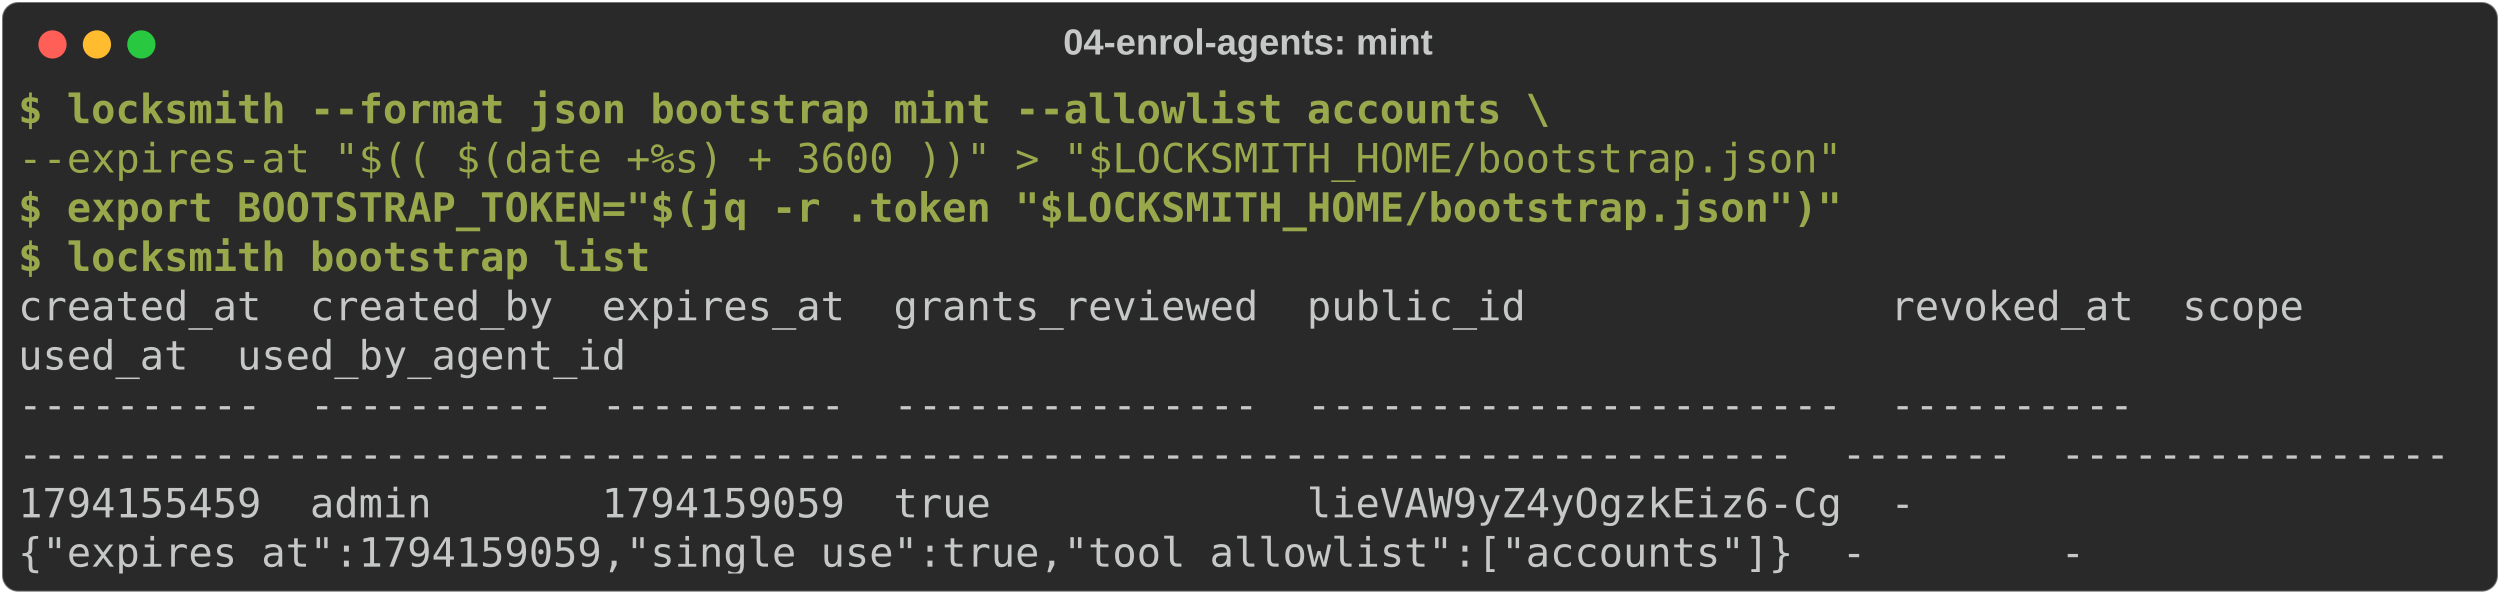
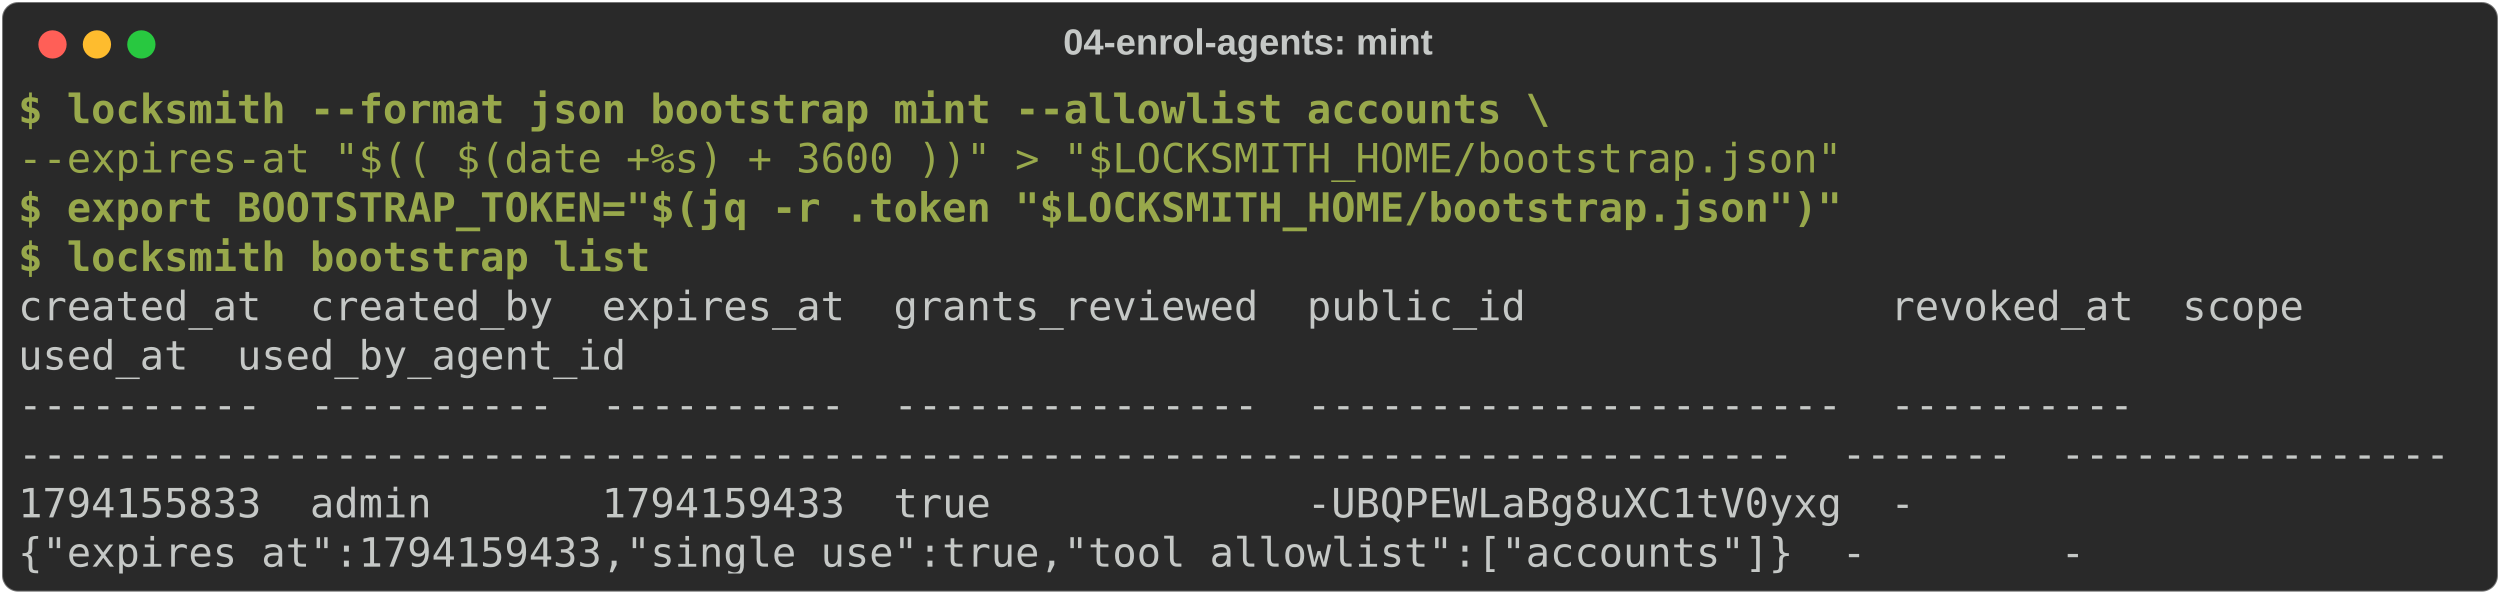
<svg xmlns="http://www.w3.org/2000/svg" class="rich-terminal" viewBox="0 0 1238 294.0">
  <style>

    @font-face {
        font-family: "Fira Code";
        src: local("FiraCode-Regular"),
                url("https://cdnjs.cloudflare.com/ajax/libs/firacode/6.2.0/woff2/FiraCode-Regular.woff2") format("woff2"),
                url("https://cdnjs.cloudflare.com/ajax/libs/firacode/6.2.0/woff/FiraCode-Regular.woff") format("woff");
        font-style: normal;
        font-weight: 400;
    }
    @font-face {
        font-family: "Fira Code";
        src: local("FiraCode-Bold"),
                url("https://cdnjs.cloudflare.com/ajax/libs/firacode/6.2.0/woff2/FiraCode-Bold.woff2") format("woff2"),
                url("https://cdnjs.cloudflare.com/ajax/libs/firacode/6.2.0/woff/FiraCode-Bold.woff") format("woff");
        font-style: bold;
        font-weight: 700;
    }

-     .terminal-130643763-matrix {
+     .terminal-2419816088-matrix {
        font-family: Fira Code, monospace;
        font-size: 20px;
        line-height: 24.4px;
        font-variant-east-asian: full-width;
    }

-     .terminal-130643763-title {
+     .terminal-2419816088-title {
        font-size: 18px;
        font-weight: bold;
        font-family: arial;
    }

-     .terminal-130643763-r1 { fill: #98a84b;font-weight: bold }
- .terminal-130643763-r2 { fill: #c5c8c6 }
- .terminal-130643763-r3 { fill: #98a84b }
+     .terminal-2419816088-r1 { fill: #98a84b;font-weight: bold }
+ .terminal-2419816088-r2 { fill: #c5c8c6 }
+ .terminal-2419816088-r3 { fill: #98a84b }
    </style>
  <defs>
-     <clipPath id="terminal-130643763-clip-terminal">
+     <clipPath id="terminal-2419816088-clip-terminal">
      <rect x="0" y="0" width="1219.0" height="243.0" />
    </clipPath>
-     <clipPath id="terminal-130643763-line-0">
+     <clipPath id="terminal-2419816088-line-0">
      <rect x="0" y="1.5" width="1220" height="24.65" />
    </clipPath>
-     <clipPath id="terminal-130643763-line-1">
+     <clipPath id="terminal-2419816088-line-1">
      <rect x="0" y="25.9" width="1220" height="24.65" />
    </clipPath>
-     <clipPath id="terminal-130643763-line-2">
+     <clipPath id="terminal-2419816088-line-2">
      <rect x="0" y="50.3" width="1220" height="24.65" />
    </clipPath>
-     <clipPath id="terminal-130643763-line-3">
+     <clipPath id="terminal-2419816088-line-3">
      <rect x="0" y="74.7" width="1220" height="24.65" />
    </clipPath>
-     <clipPath id="terminal-130643763-line-4">
+     <clipPath id="terminal-2419816088-line-4">
      <rect x="0" y="99.1" width="1220" height="24.65" />
    </clipPath>
-     <clipPath id="terminal-130643763-line-5">
+     <clipPath id="terminal-2419816088-line-5">
      <rect x="0" y="123.5" width="1220" height="24.65" />
    </clipPath>
-     <clipPath id="terminal-130643763-line-6">
+     <clipPath id="terminal-2419816088-line-6">
      <rect x="0" y="147.9" width="1220" height="24.65" />
    </clipPath>
-     <clipPath id="terminal-130643763-line-7">
+     <clipPath id="terminal-2419816088-line-7">
      <rect x="0" y="172.3" width="1220" height="24.65" />
    </clipPath>
-     <clipPath id="terminal-130643763-line-8">
+     <clipPath id="terminal-2419816088-line-8">
      <rect x="0" y="196.7" width="1220" height="24.65" />
    </clipPath>
  </defs>
  <rect fill="#292929" stroke="rgba(255,255,255,0.35)" stroke-width="1" x="1" y="1" width="1236" height="292" rx="8" />
-   <text class="terminal-130643763-title" fill="#c5c8c6" text-anchor="middle" x="618" y="27">04-enrol-agents: mint</text>
+   <text class="terminal-2419816088-title" fill="#c5c8c6" text-anchor="middle" x="618" y="27">04-enrol-agents: mint</text>
  <g transform="translate(26,22)">
    <circle cx="0" cy="0" r="7" fill="#ff5f57" />
    <circle cx="22" cy="0" r="7" fill="#febc2e" />
    <circle cx="44" cy="0" r="7" fill="#28c840" />
  </g>
-   <g transform="translate(9, 41)" clip-path="url(#terminal-130643763-clip-terminal)">
-     <g class="terminal-130643763-matrix">
-       <text class="terminal-130643763-r1" x="0" y="20" textLength="768.6" clip-path="url(#terminal-130643763-line-0)">$ locksmith --format json bootstrap mint --allowlist accounts \</text>
-       <text class="terminal-130643763-r2" x="1220" y="20" textLength="12.2" clip-path="url(#terminal-130643763-line-0)">
+   <g transform="translate(9, 41)" clip-path="url(#terminal-2419816088-clip-terminal)">
+     <g class="terminal-2419816088-matrix">
+       <text class="terminal-2419816088-r1" x="0" y="20" textLength="768.6" clip-path="url(#terminal-2419816088-line-0)">$ locksmith --format json bootstrap mint --allowlist accounts \</text>
+       <text class="terminal-2419816088-r2" x="1220" y="20" textLength="12.2" clip-path="url(#terminal-2419816088-line-0)">
</text>
-       <text class="terminal-130643763-r3" x="0" y="44.4" textLength="963.8" clip-path="url(#terminal-130643763-line-1)">    --expires-at "$(( $(date +%s) + 3600 ))" &gt; "$LOCKSMITH_HOME/bootstrap.json"</text>
-       <text class="terminal-130643763-r2" x="1220" y="44.4" textLength="12.2" clip-path="url(#terminal-130643763-line-1)">
+       <text class="terminal-2419816088-r3" x="0" y="44.4" textLength="963.8" clip-path="url(#terminal-2419816088-line-1)">    --expires-at "$(( $(date +%s) + 3600 ))" &gt; "$LOCKSMITH_HOME/bootstrap.json"</text>
+       <text class="terminal-2419816088-r2" x="1220" y="44.4" textLength="12.2" clip-path="url(#terminal-2419816088-line-1)">
</text>
-       <text class="terminal-130643763-r1" x="0" y="68.8" textLength="915" clip-path="url(#terminal-130643763-line-2)">$ export BOOTSTRAP_TOKEN="$(jq -r .token "$LOCKSMITH_HOME/bootstrap.json")"</text>
-       <text class="terminal-130643763-r2" x="1220" y="68.8" textLength="12.2" clip-path="url(#terminal-130643763-line-2)">
+       <text class="terminal-2419816088-r1" x="0" y="68.8" textLength="915" clip-path="url(#terminal-2419816088-line-2)">$ export BOOTSTRAP_TOKEN="$(jq -r .token "$LOCKSMITH_HOME/bootstrap.json")"</text>
+       <text class="terminal-2419816088-r2" x="1220" y="68.8" textLength="12.2" clip-path="url(#terminal-2419816088-line-2)">
</text>
-       <text class="terminal-130643763-r1" x="0" y="93.2" textLength="317.2" clip-path="url(#terminal-130643763-line-3)">$ locksmith bootstrap list</text>
-       <text class="terminal-130643763-r2" x="1220" y="93.2" textLength="12.2" clip-path="url(#terminal-130643763-line-3)">
+       <text class="terminal-2419816088-r1" x="0" y="93.2" textLength="317.2" clip-path="url(#terminal-2419816088-line-3)">$ locksmith bootstrap list</text>
+       <text class="terminal-2419816088-r2" x="1220" y="93.2" textLength="12.2" clip-path="url(#terminal-2419816088-line-3)">
</text>
-       <text class="terminal-130643763-r2" x="0" y="117.6" textLength="1220" clip-path="url(#terminal-130643763-line-4)">created_at  created_by  expires_at  grants_reviewed  public_id               revoked_at  scope      </text>
-       <text class="terminal-130643763-r2" x="1220" y="117.6" textLength="12.2" clip-path="url(#terminal-130643763-line-4)">
+       <text class="terminal-2419816088-r2" x="0" y="117.6" textLength="1220" clip-path="url(#terminal-2419816088-line-4)">created_at  created_by  expires_at  grants_reviewed  public_id               revoked_at  scope      </text>
+       <text class="terminal-2419816088-r2" x="1220" y="117.6" textLength="12.2" clip-path="url(#terminal-2419816088-line-4)">
</text>
-       <text class="terminal-130643763-r2" x="0" y="142" textLength="305" clip-path="url(#terminal-130643763-line-5)">used_at  used_by_agent_id</text>
-       <text class="terminal-130643763-r2" x="1220" y="142" textLength="12.2" clip-path="url(#terminal-130643763-line-5)">
+       <text class="terminal-2419816088-r2" x="0" y="142" textLength="305" clip-path="url(#terminal-2419816088-line-5)">used_at  used_by_agent_id</text>
+       <text class="terminal-2419816088-r2" x="1220" y="142" textLength="12.2" clip-path="url(#terminal-2419816088-line-5)">
</text>
-       <text class="terminal-130643763-r2" x="0" y="166.4" textLength="1085.8" clip-path="url(#terminal-130643763-line-6)">----------  ----------  ----------  ---------------  ----------------------  ----------  </text>
-       <text class="terminal-130643763-r2" x="1220" y="166.4" textLength="12.2" clip-path="url(#terminal-130643763-line-6)">
+       <text class="terminal-2419816088-r2" x="0" y="166.4" textLength="1085.8" clip-path="url(#terminal-2419816088-line-6)">----------  ----------  ----------  ---------------  ----------------------  ----------  </text>
+       <text class="terminal-2419816088-r2" x="1220" y="166.4" textLength="12.2" clip-path="url(#terminal-2419816088-line-6)">
</text>
-       <text class="terminal-130643763-r2" x="0" y="190.8" textLength="1220" clip-path="url(#terminal-130643763-line-7)">-------------------------------------------------------------------------  -------  ----------------</text>
-       <text class="terminal-130643763-r2" x="1220" y="190.8" textLength="12.2" clip-path="url(#terminal-130643763-line-7)">
+       <text class="terminal-2419816088-r2" x="0" y="190.8" textLength="1220" clip-path="url(#terminal-2419816088-line-7)">-------------------------------------------------------------------------  -------  ----------------</text>
+       <text class="terminal-2419816088-r2" x="1220" y="190.8" textLength="12.2" clip-path="url(#terminal-2419816088-line-7)">
</text>
-       <text class="terminal-130643763-r2" x="0" y="215.2" textLength="1085.8" clip-path="url(#terminal-130643763-line-8)">1794155459  admin       1794159059  true             lieVAW9yZ4yOgzkEiz6-Cg  -           </text>
-       <text class="terminal-130643763-r2" x="1220" y="215.2" textLength="12.2" clip-path="url(#terminal-130643763-line-8)">
+       <text class="terminal-2419816088-r2" x="0" y="215.2" textLength="1085.8" clip-path="url(#terminal-2419816088-line-8)">1794155833  admin       1794159433  true             -UBQPEWLaBg8uXC1tV0yxg  -           </text>
+       <text class="terminal-2419816088-r2" x="1220" y="215.2" textLength="12.2" clip-path="url(#terminal-2419816088-line-8)">
</text>
-       <text class="terminal-130643763-r2" x="0" y="239.6" textLength="1220" clip-path="url(#terminal-130643763-line-9)">{"expires_at":1794159059,"single_use":true,"tool_allowlist":["accounts"]}  -        -               </text>
-       <text class="terminal-130643763-r2" x="1220" y="239.6" textLength="12.2" clip-path="url(#terminal-130643763-line-9)">
+       <text class="terminal-2419816088-r2" x="0" y="239.6" textLength="1220" clip-path="url(#terminal-2419816088-line-9)">{"expires_at":1794159433,"single_use":true,"tool_allowlist":["accounts"]}  -        -               </text>
+       <text class="terminal-2419816088-r2" x="1220" y="239.6" textLength="12.2" clip-path="url(#terminal-2419816088-line-9)">
</text>
    </g>
  </g>
</svg>
